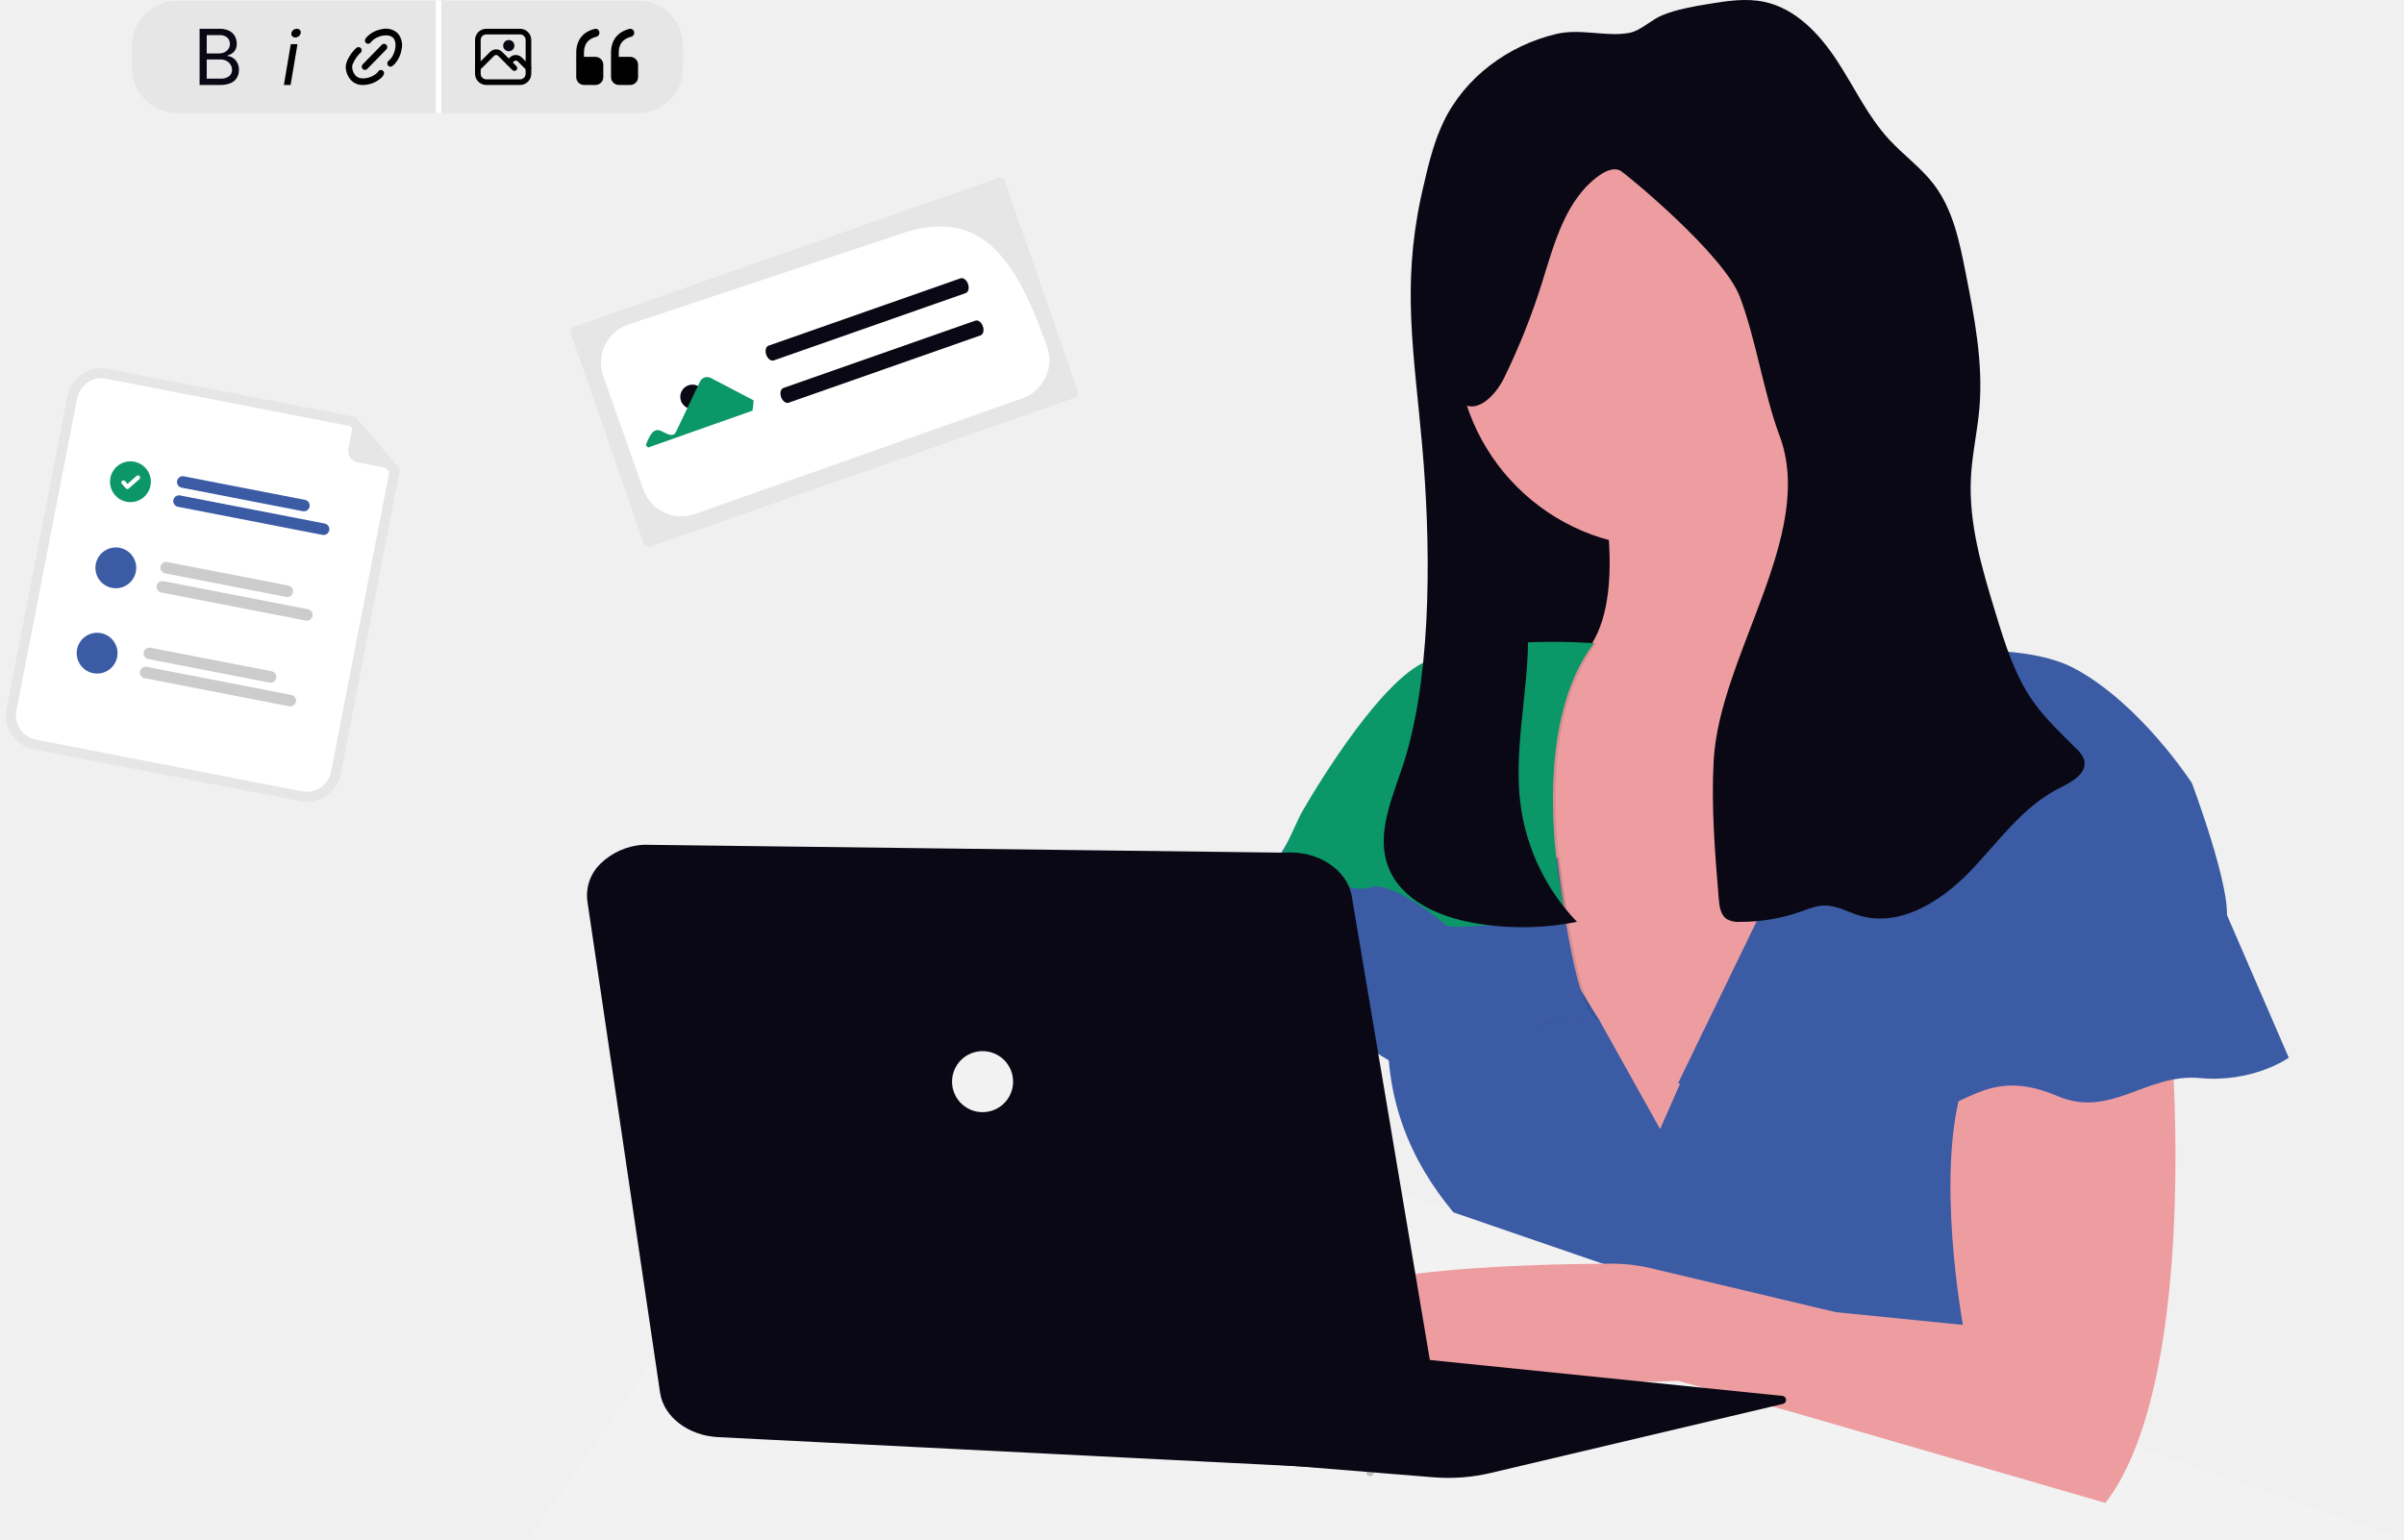
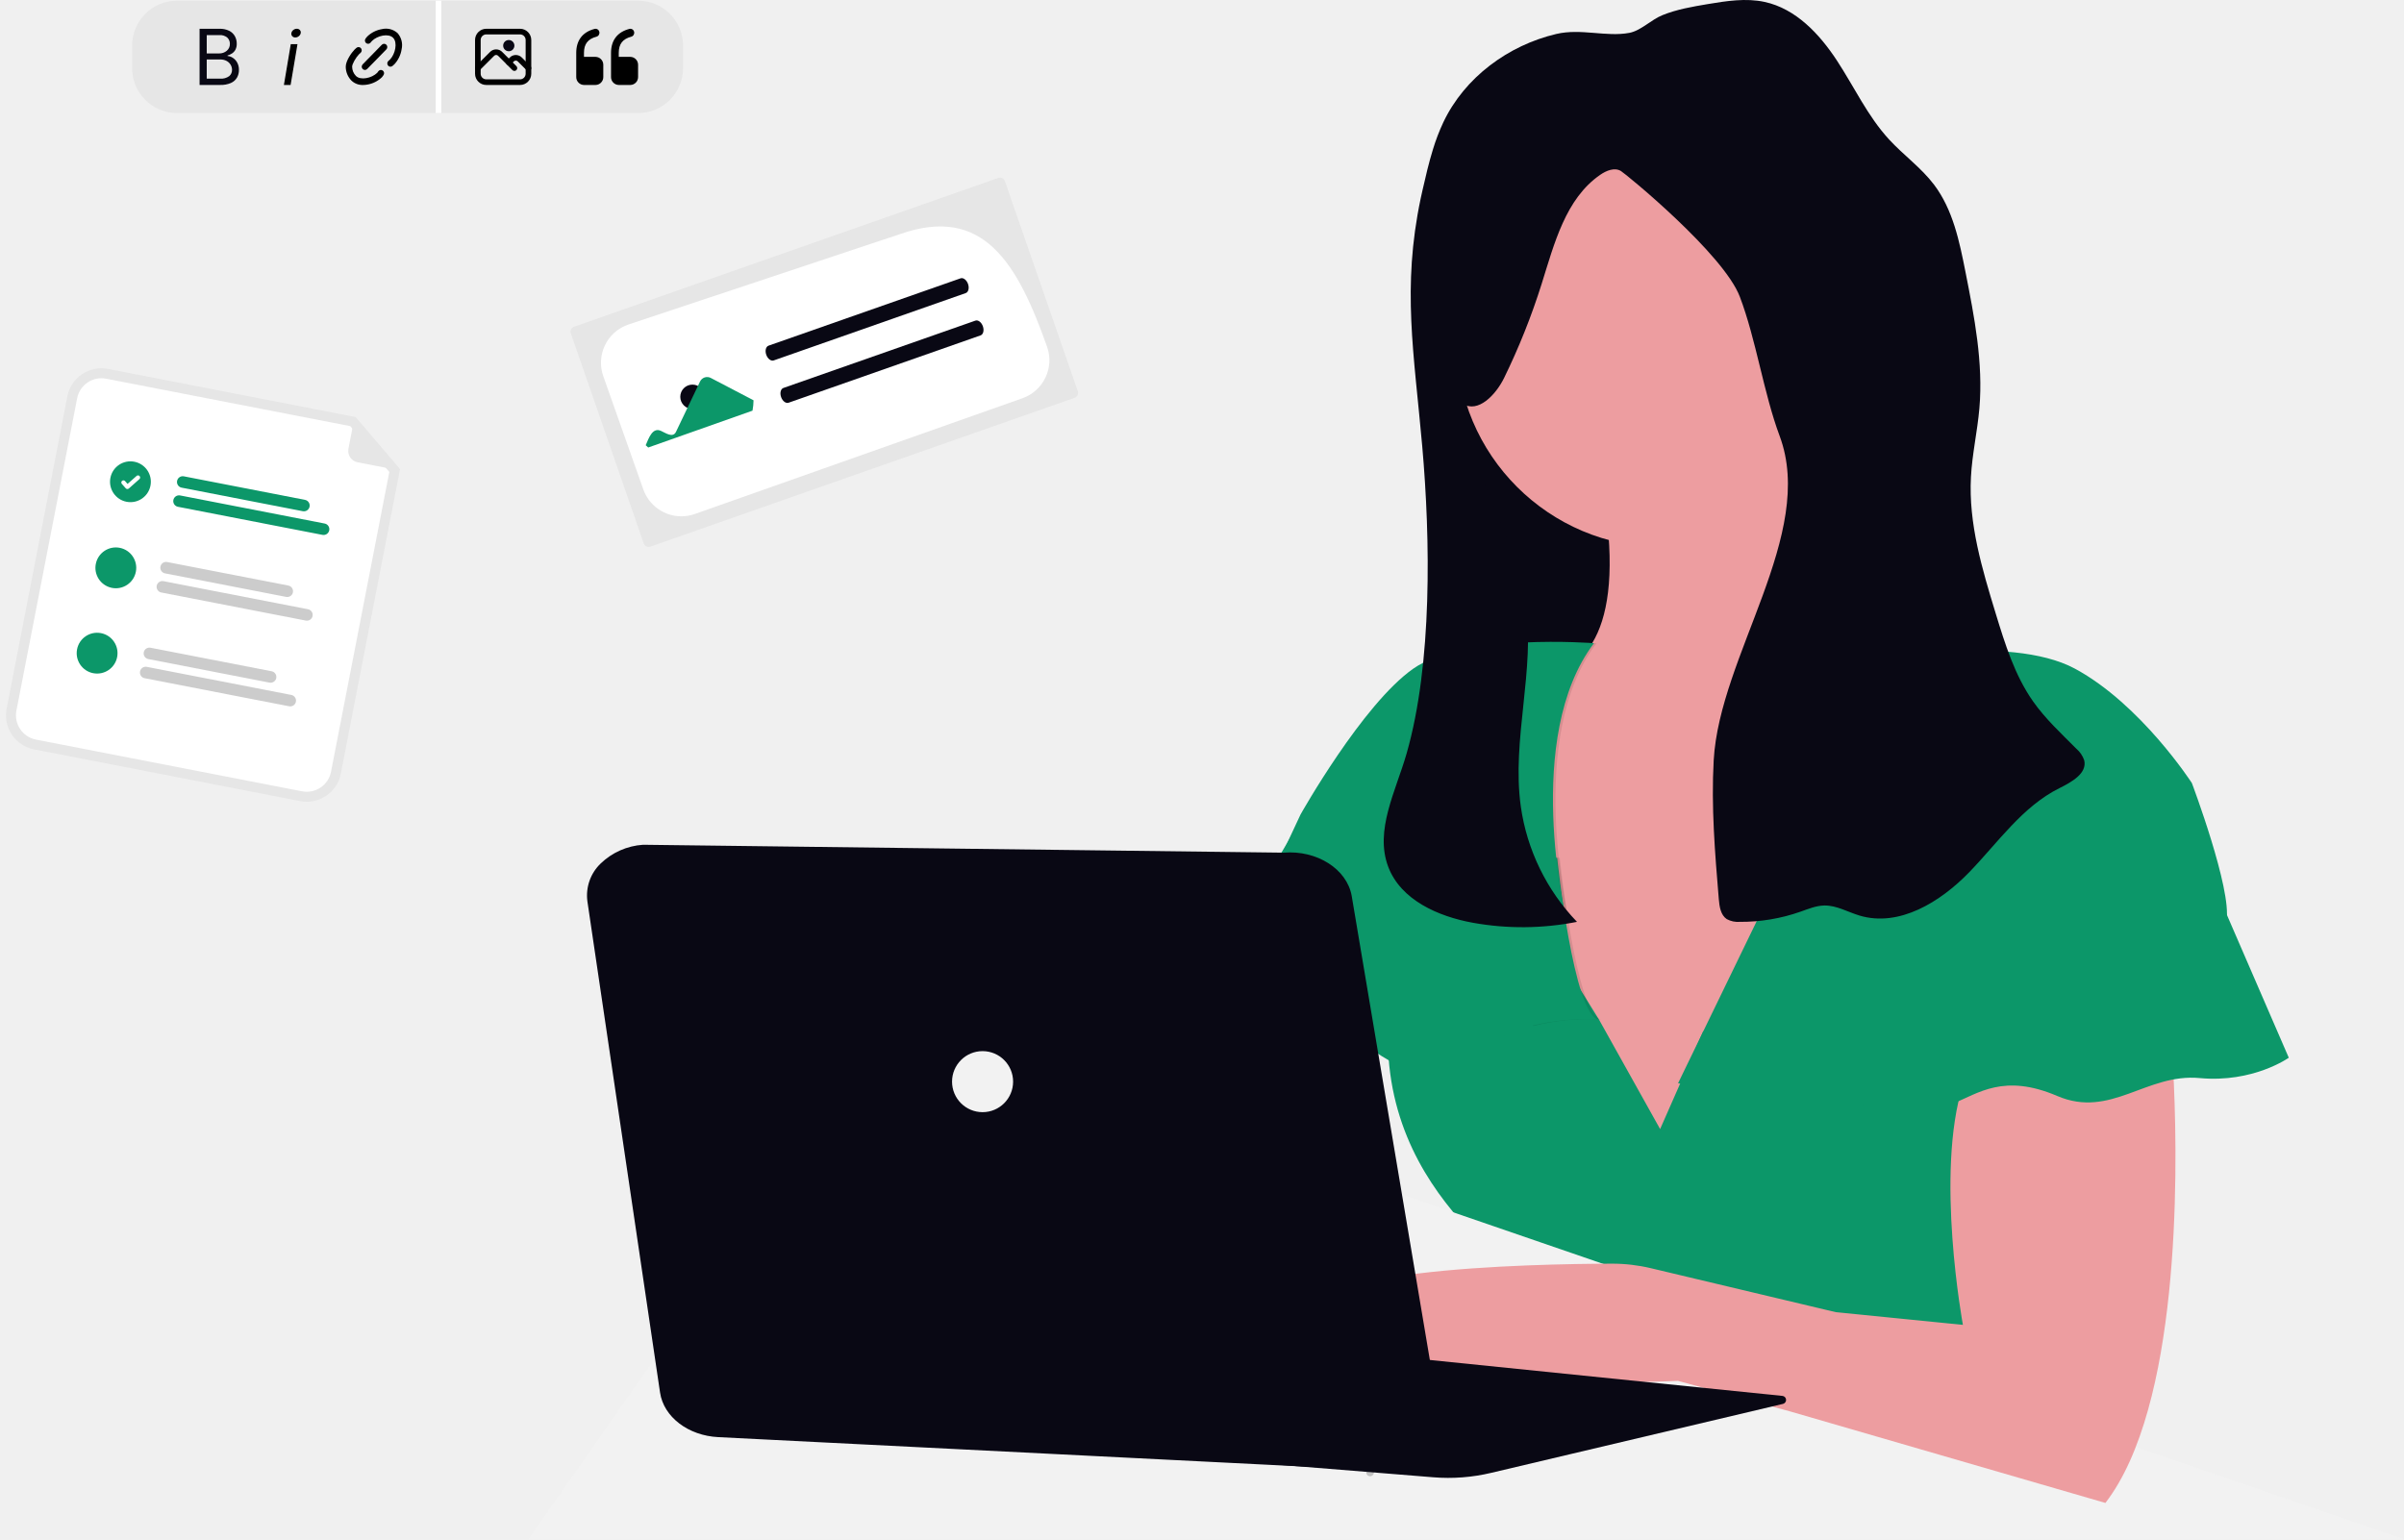
<svg xmlns="http://www.w3.org/2000/svg" width="855.233" height="547.777" viewBox="0 0 855.233 547.777">
  <g transform="translate(-514 -257.762)">
    <g transform="translate(700.352 257.762)">
      <rect width="14.154" height="57.623" rx="6.03" transform="translate(332.091 79.373)" fill="#535461" />
      <rect width="145.733" height="151.168" transform="translate(326.862 109.853)" fill="#090814" />
      <path d="M241.237,372.333l8.8,63.928,4.145,30.048,1.525,11.036,12.776,24.906,23.46,45.707,45.25,5.435L416.8,441.128s41.68-79.655-21.69-72.422c-35.532,4.066-31.933-30.359-32.568-59.087-.16-14.464-10.9-26.29-8.144-40.489L291.04,299.911q2.209,10.293,3.323,18.914c3.089,23.518.528,38.181-4.829,47.066C275.273,389.556,241.237,372.333,241.237,372.333Z" transform="translate(90.6 -137.107)" fill="#ed9da0" />
      <ellipse cx="73.321" cy="73.321" rx="73.321" ry="73.321" transform="translate(331.837 48.08)" fill="#ed9da0" />
-       <path d="M225.9,589.1c2.209,8.8-3.363,23.919-10.752,38.767,35.434,3.812,74.289,1.828,74.289,1.828l39.872,10.87L441.543,673.15c4.887-6.324,8.8-14.271,12.033-23.225l-11.124-12.981c-35-21.387-46.44-48.122-48.112-71.66a100.679,100.679,0,0,1,3.089-31.758,106.311,106.311,0,0,1,9.716-25.112l-104.19.489h-.88l-8.563,19.462-.391.88-6.373,14.477L265.028,504.8l-7.536-12.179-4.223-6.842s-62.461-14.506-63.37,22.639a99.22,99.22,0,0,0,.5,12.766c3.108,29.872,19.452,49.734,32.99,63.273A9.774,9.774,0,0,1,225.9,589.1Z" transform="translate(117.494 -141.924)" fill="#3B5BA5" />
+       <path d="M225.9,589.1c2.209,8.8-3.363,23.919-10.752,38.767,35.434,3.812,74.289,1.828,74.289,1.828l39.872,10.87L441.543,673.15c4.887-6.324,8.8-14.271,12.033-23.225l-11.124-12.981c-35-21.387-46.44-48.122-48.112-71.66a100.679,100.679,0,0,1,3.089-31.758,106.311,106.311,0,0,1,9.716-25.112l-104.19.489h-.88l-8.563,19.462-.391.88-6.373,14.477L265.028,504.8l-7.536-12.179-4.223-6.842s-62.461-14.506-63.37,22.639a99.22,99.22,0,0,0,.5,12.766c3.108,29.872,19.452,49.734,32.99,63.273A9.774,9.774,0,0,1,225.9,589.1Z" transform="translate(117.494 -141.924)" fill="#0c9769" />
      <path d="M464.263,635.765c1.808,21.72,54.309-7.243,54.309-7.243s16.295-5.435,71.513-40.732a168.6,168.6,0,0,0,63.537-74.181,106.555,106.555,0,0,0,5.288-14.525L620.866,471l-11.094,16.959-36.881,56.352-54.309,36.167S462.455,614.045,464.263,635.765Z" transform="translate(-356.017 -141.652)" fill="#ed9da0" />
      <path d="M61.85,629.244H729.111l-79.7-27.414L450.172,533.289,323.122,489.58H159.48Z" transform="translate(-60.23 -81.467)" fill="#f2f2f2" />
      <path d="M381.9,440.11l5.669,41.054,12.776,24.906a77.888,77.888,0,0,1,24.261-2.278c-9-1.241-14.819-57.5-14.819-57.5l-.518-.117Z" transform="translate(-41.246 -140.957)" opacity="0.1" />
-       <path d="M387.48,486.314c18.1-2.717,38.924,23.538,38.924,23.538s24.437,23.538,40.732,7.243c15.786-15.786,43.459-13.685,45.179-13.587C503.315,502.257,497.5,446,497.5,446l-.518-.117L410.109,426.57s-5.181,7.937-11.026,18.044C388.536,462.825,375.829,488.064,387.48,486.314Z" transform="translate(-129.874 -140.652)" fill="#3B5BA5" />
+       <path d="M387.48,486.314c18.1-2.717,38.924,23.538,38.924,23.538s24.437,23.538,40.732,7.243c15.786-15.786,43.459-13.685,45.179-13.587C503.315,502.257,497.5,446,497.5,446l-.518-.117L410.109,426.57s-5.181,7.937-11.026,18.044C388.536,462.825,375.829,488.064,387.48,486.314Z" transform="translate(-129.874 -140.652)" fill="#0c9769" />
      <path d="M383.7,374.562l8.8,63.928,4.145,30.048C408.782,467.629,423.5,466,423.5,466s-15.386-64.27,9.961-97.749c0,0-.538,0-1.505-.1C417.733,391.786,383.7,374.562,383.7,374.562Z" transform="translate(-51.861 -139.338)" opacity="0.1" />
-       <path d="M495.93,368.219s-46.167-3.617-64.27,9.052-40.12,51.908-40.12,51.908L384.61,444s10.83,1.157,9.93,2.975,14.486,10.86,21.72,8.142,25.346,11.73,27.155,13.577,42.54-2.717,42.54-2.717S470.584,401.708,495.93,368.219Z" transform="translate(-115.219 -139.328)" fill="#0C9769" />
+       <path d="M495.93,368.219s-46.167-3.617-64.27,9.052-40.12,51.908-40.12,51.908L384.61,444s10.83,1.157,9.93,2.975,14.486,10.86,21.72,8.142,25.346,11.73,27.155,13.577,42.54-2.717,42.54-2.717S470.584,401.708,495.93,368.219Z" transform="translate(-115.219 -139.328)" fill="#0c9769" />
      <path d="M175.2,614.785c20.82,24.437,127.63,19.012,127.63,19.012l39.833,10.85L454.9,677.236c26.4-34.212,25.81-115.744,24.373-148.724-.391-8.856-.831-14.213-.831-14.213s-38.014-23.538-55.218,0c-3.069,4.193-16.84,7.409-19.02,14.213-9.98,31.368,0,85.354,0,85.354l-45.258-4.526L293.193,593.7a59.408,59.408,0,0,0-13.831-1.613C252.1,592.166,157.33,593.808,175.2,614.785Z" transform="translate(107.755 -142.393)" fill="#ed9da0" />
-       <path d="M131.735,526.6s8.142,1.808,24.437-1.808,22.629,3.617,31.68,7.243,32.589,5.435,41.641,1.808,18.1-10.86,37.144-2.717,31.68-8.152,50.683-6.373S349,517.51,349,517.51l-20.2-46.646-6.06-14.007L171.3,446.5h-.723Z" transform="translate(278.892 -141.102)" fill="#3B5BA5" />
-       <path d="M197.7,374.624s49.783-9.961,73.311,2.717,41.631,40.732,41.631,40.732,14.263,37.864,12.3,48.874-33.106,0-33.106,0-38.923-9.052-44.358,4.526-30.781,6.334-30.781,6.334-52.5-14.486-62.461,1.808Z" transform="translate(280.779 -139.398)" fill="#3B5BA5" />
+       <path d="M131.735,526.6s8.142,1.808,24.437-1.808,22.629,3.617,31.68,7.243,32.589,5.435,41.641,1.808,18.1-10.86,37.144-2.717,31.68-8.152,50.683-6.373S349,517.51,349,517.51l-20.2-46.646-6.06-14.007L171.3,446.5h-.723Z" transform="translate(278.892 -141.102)" fill="#0c9769" />
+       <path d="M197.7,374.624s49.783-9.961,73.311,2.717,41.631,40.732,41.631,40.732,14.263,37.864,12.3,48.874-33.106,0-33.106,0-38.923-9.052-44.358,4.526-30.781,6.334-30.781,6.334-52.5-14.486-62.461,1.808Z" transform="translate(280.779 -139.398)" fill="#0c9769" />
      <path d="M207.651,442.555c4.477,11.788,17.751,17.663,30.165,19.9a99.6,99.6,0,0,0,36.978-.332,74.348,74.348,0,0,1-19.99-41.054c-3.333-24,5.239-48.493,1.711-72.451-3.626-24.6-19.657-46.186-22.433-70.9,5.513,3.558,11.857-3.206,14.75-9.1a240.156,240.156,0,0,0,13.4-33.567c4.487-14.291,8.5-30.3,20.84-38.787,2.18-1.505,5.122-2.717,7.38-1.32,1.652.977,36.5,29.439,42.29,44.761,5.777,15.239,8.445,34.21,14.145,49.508,13.059,34.994-21.407,78.14-23.46,115.441-.919,16.471.45,32.98,1.818,49.412.225,2.629.645,5.6,2.825,7.077a8.319,8.319,0,0,0,4.672.977,63.838,63.838,0,0,0,21.514-3.6c2.786-.977,5.581-2.17,8.533-2.219,4.36-.068,8.328,2.326,12.512,3.578,14.105,4.242,28.787-4.839,39.031-15.415s18.924-23.391,32.1-29.931c4.311-2.15,9.951-5.259,8.8-9.941a9.461,9.461,0,0,0-2.807-4.1c-5.337-5.366-10.948-10.557-15.317-16.735-6.588-9.335-10.019-20.469-13.362-31.4-4.829-15.816-9.706-32.022-8.8-48.532.43-8.182,2.287-16.226,3-24.437,1.408-16.265-1.779-32.531-4.946-48.542-2.15-10.909-4.487-22.218-11.2-31.084-4.565-6.021-10.84-10.488-15.962-16.05-7.644-8.3-12.434-18.758-18.631-28.191s-14.6-18.367-25.63-20.762c-6.676-1.456-13.626-.342-20.371.782-5.386.909-10.9,1.847-15.992,3.91-4.017,1.6-7.712,5.562-11.828,6.315-8.191,1.535-17.194-1.681-25.962.391-17.057,4.017-32.619,15.454-40.184,31.436a71.942,71.942,0,0,0-3.734,9.775c-1.447,4.692-2.551,9.491-3.646,14.281-.235.977-.459,2.033-.674,3.04h0c-6.7,31.827-2.375,55,.547,88.111s3.636,77.466-5.572,109.478C210.319,415.654,202.725,429.584,207.651,442.555Z" transform="translate(99.875 -134.066)" fill="#090814" />
      <ellipse cx="1.359" cy="1.359" rx="1.359" ry="1.359" transform="translate(299.707 522.625)" opacity="0.2" />
      <g transform="translate(22.475 300.621)">
        <path d="M593.876,641.858,371.449,619.19l-2.717,43.449,100.847,8.172a65.863,65.863,0,0,0,20.732-1.583L594.061,644.7a1.447,1.447,0,0,0-.186-2.844Z" transform="translate(-168.585 -445.725)" fill="#090814" />
        <path d="M742.788,391.88,514.9,389.07a24,24,0,0,0-15.1,6.683,15.757,15.757,0,0,0-4.711,13.434L520.938,584c1.276,8.667,10,15.352,20.732,15.877l232.925,11.71a25.076,25.076,0,0,0,17.707-5.814c4.524-4,6.587-9.45,5.616-14.826L766.99,407.231C765.268,397.68,754.609,390.921,742.788,391.88Z" transform="translate(-494.95 -389.07)" fill="#090814" />
        <ellipse cx="10.86" cy="10.86" rx="10.86" ry="10.86" transform="translate(129.868 73.439)" fill="#f2f2f2" />
      </g>
    </g>
    <g transform="translate(78 -35)">
      <rect width="196" height="40" rx="16" transform="translate(483 293)" fill="#e6e6e6" />
      <path d="M2.109,2.539v-20H9.19a7.361,7.361,0,0,1,3.453.718,4.787,4.787,0,0,1,2.025,1.919,5.416,5.416,0,0,1,.664,2.664,4.424,4.424,0,0,1-.456,2.128,3.692,3.692,0,0,1-1.2,1.336,5.574,5.574,0,0,1-1.616.738v.188a3.9,3.9,0,0,1,1.871.644,4.708,4.708,0,0,1,1.556,1.678,5.265,5.265,0,0,1,.624,2.658,5.365,5.365,0,0,1-.691,2.711,4.759,4.759,0,0,1-2.166,1.913,8.94,8.94,0,0,1-3.835.7ZM4.657.284H9.351a4.888,4.888,0,0,0,3.319-.9,2.866,2.866,0,0,0,.986-2.2,3.522,3.522,0,0,0-.51-1.852A3.733,3.733,0,0,0,11.7-6.025a4.557,4.557,0,0,0-2.219-.51H4.657Zm0-8.966h4.4a4.077,4.077,0,0,0,2.722-.94,3.089,3.089,0,0,0,1.113-2.483,2.984,2.984,0,0,0-.905-2.2,3.91,3.91,0,0,0-2.85-.9H4.657Z" transform="translate(504.891 320.461)" fill="#090814" />
      <g transform="translate(-147 -78.406)">
        <path d="M9.137,17.31a1.12,1.12,0,0,1-.8-.341,1.183,1.183,0,0,1,0-1.646l6.821-6.982a1.118,1.118,0,0,1,1.608,0,1.183,1.183,0,0,1,0,1.646L9.941,16.969A1.12,1.12,0,0,1,9.137,17.31Z" transform="translate(703.684 378.752)" />
        <path d="M18.095,16.9a1.123,1.123,0,0,1-.859-.4,1.183,1.183,0,0,1,.112-1.642l.575-.512c1.882-1.956,2.759-6.032,1.111-7.72s-5.628-.791-7.54,1.135l-.5.59a1.119,1.119,0,0,1-1.6.12,1.183,1.183,0,0,1-.117-1.641L9.8,6.2q.027-.032.056-.062A9.741,9.741,0,0,1,15.068,3.53a6.132,6.132,0,0,1,5.575,1.448,6.488,6.488,0,0,1,1.414,5.707,10.153,10.153,0,0,1-2.552,5.331q-.028.029-.058.056l-.607.54A1.117,1.117,0,0,1,18.095,16.9Z" transform="translate(703.821 378)" />
        <path d="M9.162,22.49a5.67,5.67,0,0,1-4.146-1.568A7.078,7.078,0,0,1,3,15.981c0-2.06,2.053-4.993,3.152-6.105L6.2,9.83l.6-.539a1.119,1.119,0,0,1,1.6.1,1.183,1.183,0,0,1-.1,1.643l-.571.516c-1.079,1.1-2.456,3.435-2.456,4.429a4.708,4.708,0,0,0,1.341,3.287c1.655,1.675,5.64.8,7.581-1.105l.4-.547a1.12,1.12,0,0,1,1.591-.24A1.182,1.182,0,0,1,16.417,19l-.451.621a1.157,1.157,0,0,1-.113.133,9.854,9.854,0,0,1-5.236,2.607A8.875,8.875,0,0,1,9.162,22.49Z" transform="translate(703 378.916)" />
      </g>
      <rect width="2" height="40" transform="translate(591 293)" fill="#fff" />
      <path d="M.773,1.965,3.22-12.564H5.6L3.154,1.965ZM4.821-14.942A1.39,1.39,0,0,1,3.736-15.4a1.245,1.245,0,0,1-.3-1.092,1.723,1.723,0,0,1,.675-1.1,1.965,1.965,0,0,1,1.243-.448,1.415,1.415,0,0,1,1.1.448,1.247,1.247,0,0,1,.3,1.1A1.741,1.741,0,0,1,6.077-15.4,1.965,1.965,0,0,1,4.821-14.942Z" transform="translate(536.227 321.035)" />
      <g transform="translate(7 -48)">
        <path d="M2,0A2,2,0,1,1,0,2,2,2,0,0,1,2,0Z" transform="translate(608 355)" fill="#090814" />
        <path d="M6,2H18a4,4,0,0,1,4,4V18a4,4,0,0,1-4,4H6a4,4,0,0,1-4-4V6A4,4,0,0,1,6,2ZM18,20a2,2,0,0,0,2-2V6a2,2,0,0,0-2-2H6A2,2,0,0,0,4,6V18a2,2,0,0,0,2,2Z" transform="translate(596 349)" />
        <path d="M16,17a1,1,0,0,1-.707-.293L10.3,11.714a1.023,1.023,0,0,0-1.6,0L3.707,16.707a1,1,0,1,1-1.414-1.414l5-5,.014-.013a3.014,3.014,0,0,1,4.387,0l.014.013,5,5A1,1,0,0,1,16,17Z" transform="translate(596 349)" />
        <path d="M21,17a1,1,0,0,1-.707-.293L17.3,13.714a1.023,1.023,0,0,0-1.6,0l-.993.993a1,1,0,0,1-1.414-1.414l1-1,.014-.013a3.014,3.014,0,0,1,4.387,0l.014.013,3,3A1,1,0,0,1,21,17Z" transform="translate(596 349)" />
      </g>
      <g transform="translate(-100 -7)">
        <path d="M6.75,25A2.805,2.805,0,0,1,4,22.143V13.572C4,9.1,6.269,6.153,10.541,5.043a1.372,1.372,0,0,1,1.668,1.039,1.433,1.433,0,0,1-1,1.733c-3.062.8-4.459,2.61-4.459,5.757V15h4.125a2.8,2.8,0,0,1,2.743,2.643l.007.214v4.286A2.805,2.805,0,0,1,10.875,25Z" transform="translate(749.375 305)" />
        <path d="M15.75,25A2.805,2.805,0,0,1,13,22.143V13.572c0-4.471,2.269-7.418,6.541-8.528a1.372,1.372,0,0,1,1.668,1.039,1.433,1.433,0,0,1-1,1.733c-3.062.8-4.459,2.61-4.459,5.757V15h4.125a2.8,2.8,0,0,1,2.743,2.643l.007.214v4.286A2.805,2.805,0,0,1,19.875,25Z" transform="translate(728 305)" />
      </g>
    </g>
    <g transform="translate(278.05 -85.367)">
      <path d="M236.039,463.43a1.858,1.858,0,0,0-1.136,2.365l25.937,74.754a1.858,1.858,0,0,0,2.365,1.136l150.916-52.95a1.858,1.858,0,0,0,1.136-2.365L389.32,411.615a1.858,1.858,0,0,0-2.365-1.136Z" transform="translate(204.124 -4.027)" fill="#e6e6e6" />
      <path d="M279.711,540.473a14.379,14.379,0,0,1-13.547-9.571l-14.244-40.3a14.354,14.354,0,0,1,8.75-18.317l96.793-32.227c29.729-10.471,41.8,10.368,52.341,40.074a14.354,14.354,0,0,1-8.75,18.317l-.111-.313.111.313-116.574,41.2a14.3,14.3,0,0,1-4.77.821Z" transform="translate(198.651 -13.604)" fill="#fff" />
      <path d="M410.475,469.535l-68.3,23.962c-.962.338-2.155-.565-2.664-2.015s-.141-2.9.821-3.238l68.3-23.963c.962-.338,2.155.565,2.664,2.015S411.438,469.2,410.475,469.535Z" transform="translate(169.036 -22.106)" fill="#090814" />
      <path d="M418.428,492.2l-68.3,23.963c-.962.338-2.155-.565-2.664-2.015s-.141-2.9.821-3.238l68.3-23.963c.962-.338,2.155.565,2.664,2.015S419.39,491.867,418.428,492.2Z" transform="translate(166.365 -29.719)" fill="#090814" />
      <ellipse cx="4.334" cy="4.334" rx="4.334" ry="4.334" transform="translate(477.96 479.998)" fill="#090814" />
-       <path d="M284.445,544.488c1.113-2.582,2.428-6.522,5.474-5.088,1.505.653,4.2,2.635,5.295.329l8.57-17.939a2.791,2.791,0,0,1,3.787-1.263l15.235,7.971a21.97,21.97,0,0,1-.365,3.685l-37.1,13.114Z" transform="translate(181.218 -42.916)" fill="#0C9769" />
+       <path d="M284.445,544.488c1.113-2.582,2.428-6.522,5.474-5.088,1.505.653,4.2,2.635,5.295.329l8.57-17.939a2.791,2.791,0,0,1,3.787-1.263l15.235,7.971a21.97,21.97,0,0,1-.365,3.685l-37.1,13.114Z" transform="translate(181.218 -42.916)" fill="#0c9769" />
    </g>
    <g transform="translate(540.32 386.688) rotate(11)">
      <path d="M108.781,137.939H12.336A12.35,12.35,0,0,1,0,125.6V12.336A12.35,12.35,0,0,1,12.336,0h89.726l19.055,15.188V125.6A12.35,12.35,0,0,1,108.781,137.939Z" transform="translate(0 0)" fill="#e6e6e6" />
      <path d="M8.785,0A8.8,8.8,0,0,0,0,8.785V122.051a8.8,8.8,0,0,0,8.785,8.785h96.445a8.8,8.8,0,0,0,8.785-8.785V13.347L97.269,0Z" transform="translate(3.551 3.551)" fill="#fff" />
-       <path d="M45.964,4.109H2.054A2.054,2.054,0,0,1,2.054,0h43.91a2.054,2.054,0,0,1,0,4.109Z" transform="translate(44.058 32.378)" fill="#3B5BA5" />
-       <path d="M54.438,4.109H2.054A2.054,2.054,0,0,1,2.054,0H54.438a2.054,2.054,0,1,1,0,4.109Z" transform="translate(44.058 39.311)" fill="#3B5BA5" />
+       <path d="M45.964,4.109H2.054A2.054,2.054,0,0,1,2.054,0h43.91a2.054,2.054,0,0,1,0,4.109Z" transform="translate(44.058 32.378)" fill="#0c9769" />
+       <path d="M54.438,4.109H2.054A2.054,2.054,0,0,1,2.054,0H54.438a2.054,2.054,0,1,1,0,4.109Z" transform="translate(44.058 39.311)" fill="#0c9769" />
      <path d="M45.963,0H2.054a2.054,2.054,0,1,0,0,4.108H45.963a2.054,2.054,0,0,0,0-4.108Z" transform="translate(44.06 63.447)" fill="#ccc" />
      <path d="M54.437,0H2.054a2.054,2.054,0,1,0,0,4.108H54.437a2.054,2.054,0,1,0,0-4.108Z" transform="translate(44.06 70.382)" fill="#ccc" />
      <path d="M45.964,4.108H2.054A2.054,2.054,0,0,1,2.054,0h43.91a2.054,2.054,0,0,1,0,4.109Z" transform="translate(44.058 94.519)" fill="#ccc" />
      <path d="M54.438,4.109H2.054A2.054,2.054,0,0,1,2.054,0H54.438a2.054,2.054,0,1,1,0,4.109Z" transform="translate(44.058 101.452)" fill="#ccc" />
-       <circle cx="7.261" cy="7.261" r="7.261" transform="translate(20.566 30.638)" fill="#0C9769" />
+       <circle cx="7.261" cy="7.261" r="7.261" transform="translate(20.566 30.638)" fill="#0c9769" />
      <path d="M2.464,5.522a.753.753,0,0,1-.453-.151L2,5.366.3,4.06a.758.758,0,0,1,.923-1.2L2.325,3.7,4.937.3A.758.758,0,0,1,6,.156H6L5.983.179,6,.157A.759.759,0,0,1,6.14,1.22L3.068,5.226a.758.758,0,0,1-.6.3Z" transform="translate(24.643 35.146)" fill="#fff" />
-       <path d="M14.521,7.262a7.261,7.261,0,0,1-7.26,7.263,1.559,1.559,0,0,1-.187-.007,7.26,7.26,0,1,1,7.446-7.256Z" transform="translate(21.313 61.706)" fill="#3B5BA5" />
-       <circle cx="7.261" cy="7.261" r="7.261" transform="translate(20.566 92.779)" fill="#3B5BA5" />
+       <path d="M14.521,7.262a7.261,7.261,0,0,1-7.26,7.263,1.559,1.559,0,0,1-.187-.007,7.26,7.26,0,1,1,7.446-7.256Z" transform="translate(21.313 61.706)" fill="#0c9769" />
+       <circle cx="7.261" cy="7.261" r="7.261" transform="translate(20.566 92.779)" fill="#0c9769" />
      <path d="M19.035,15.39H4.108A4.109,4.109,0,0,1,0,11.281V.257a.257.257,0,0,1,.416-.2L19.194,14.932a.257.257,0,0,1-.159.458Z" transform="translate(101.711 0.287)" fill="#e6e6e6" />
    </g>
  </g>
</svg>
